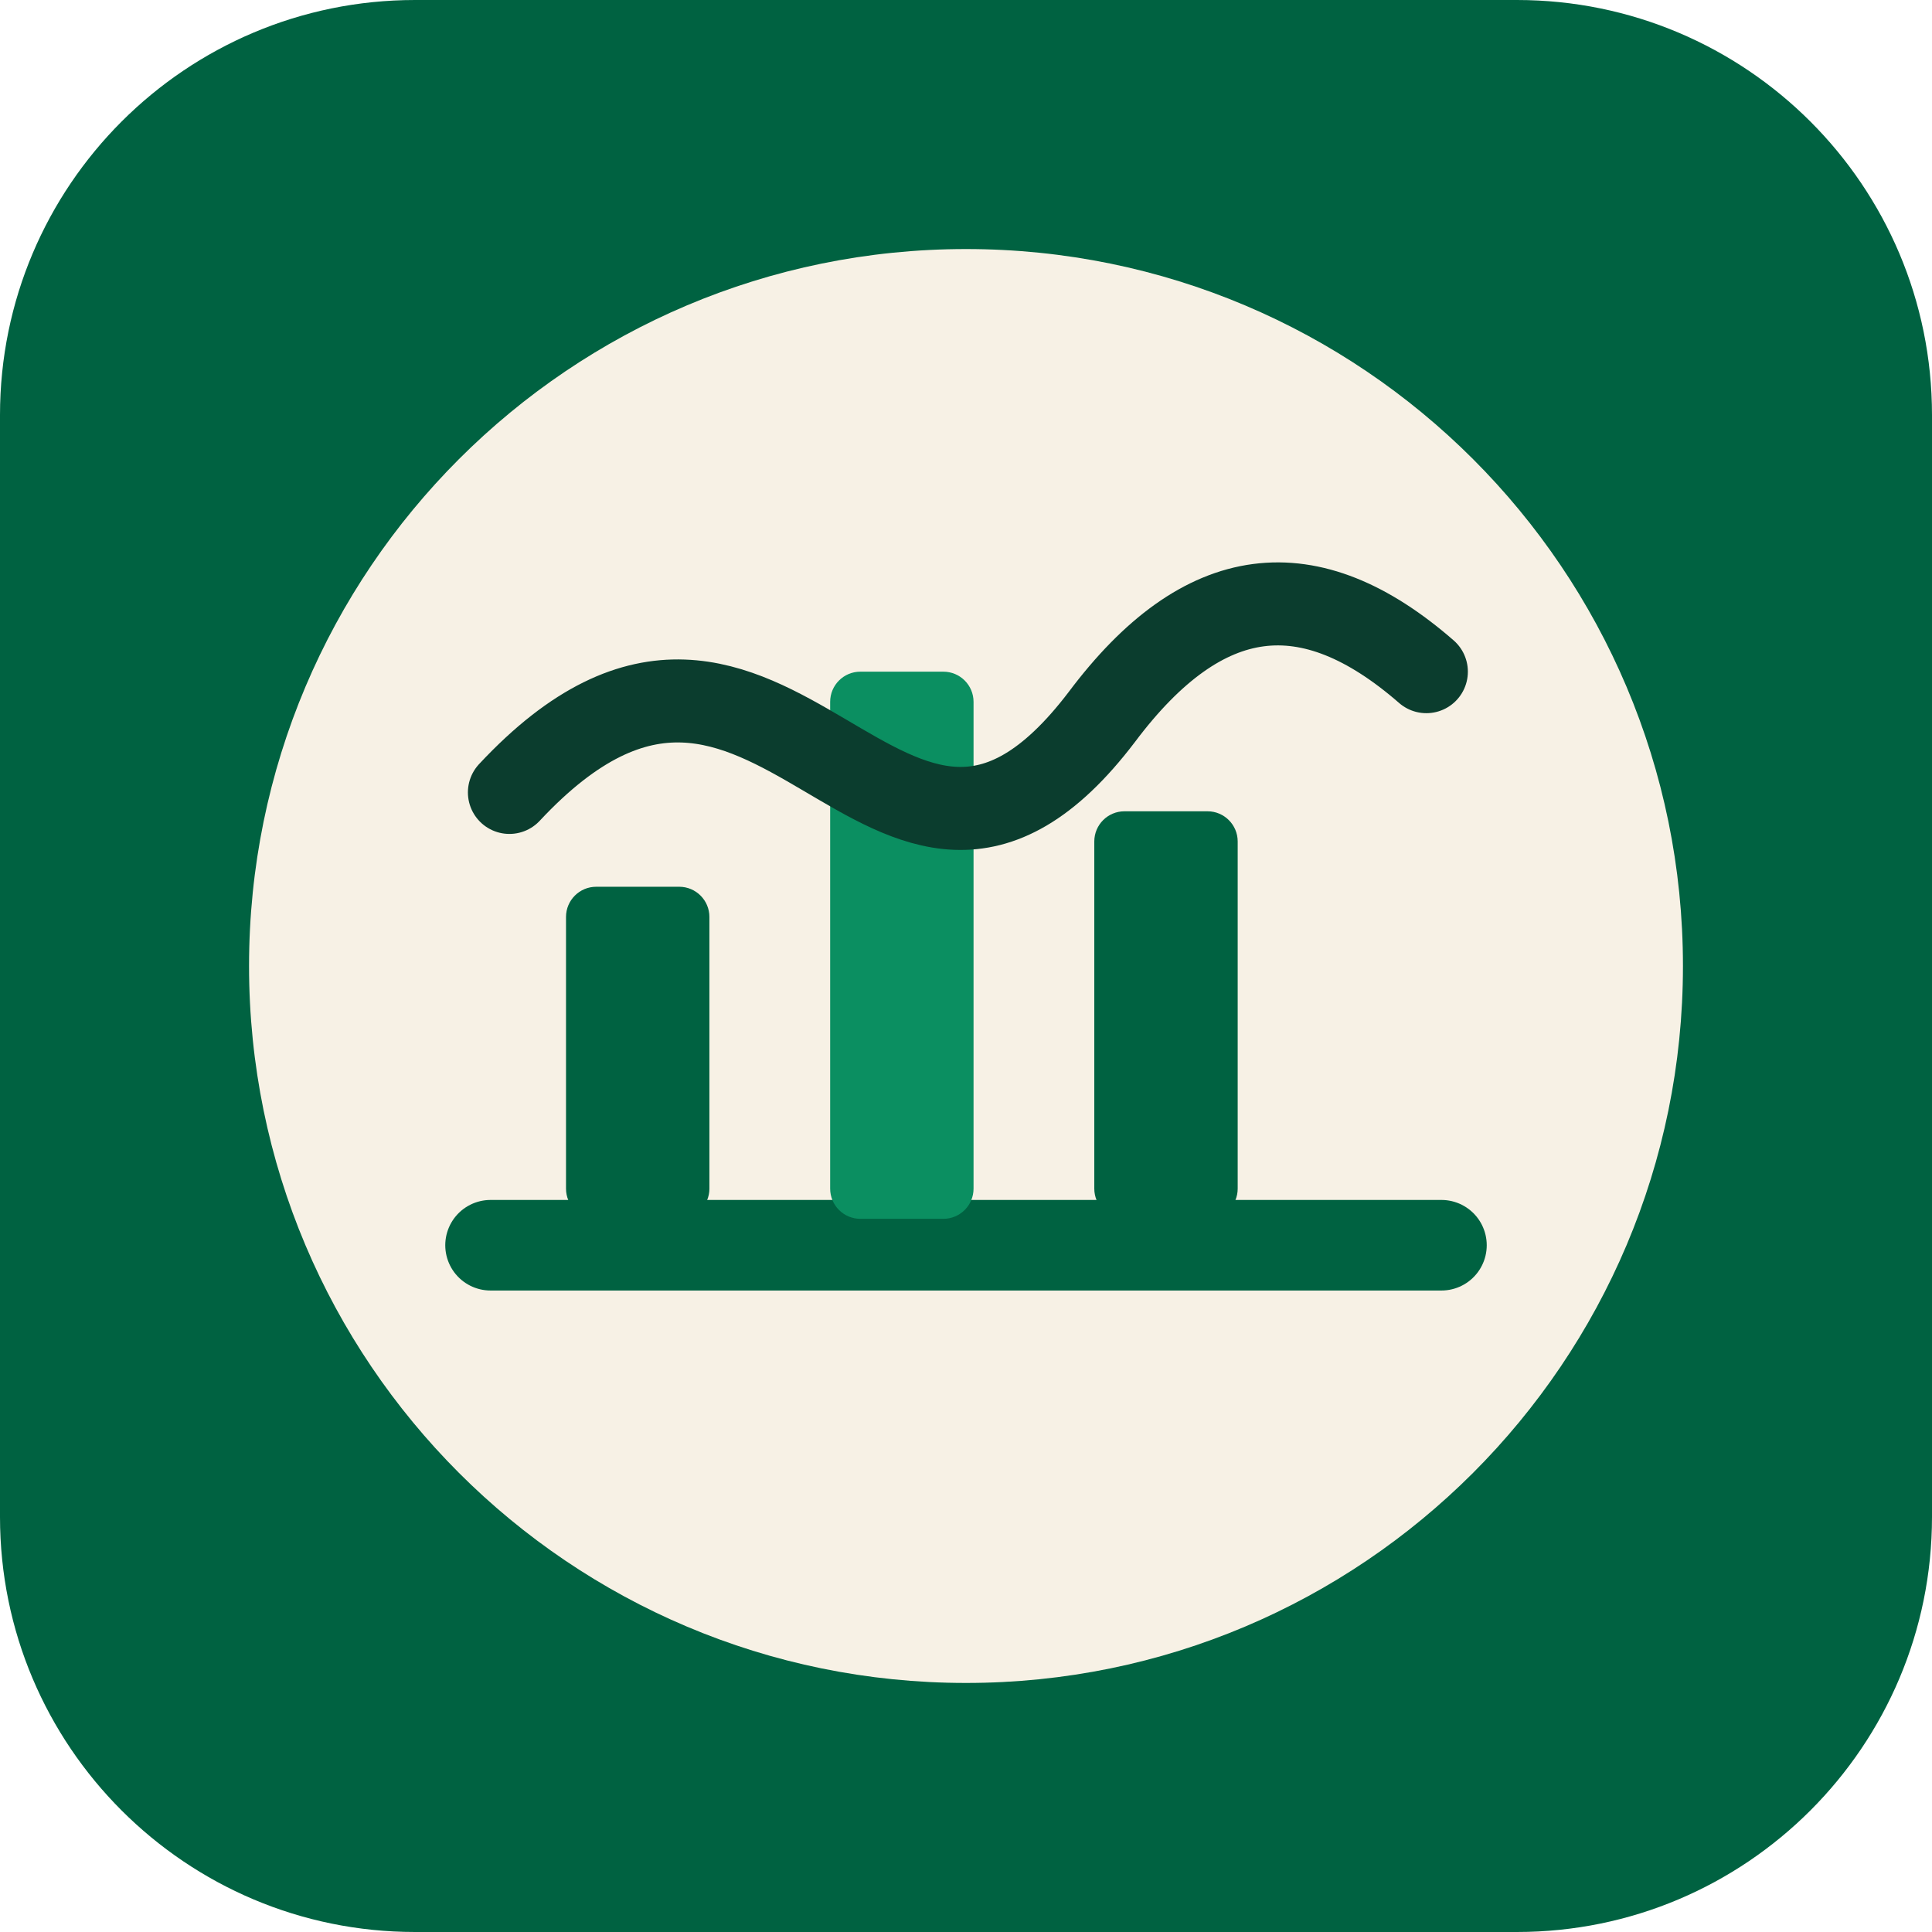
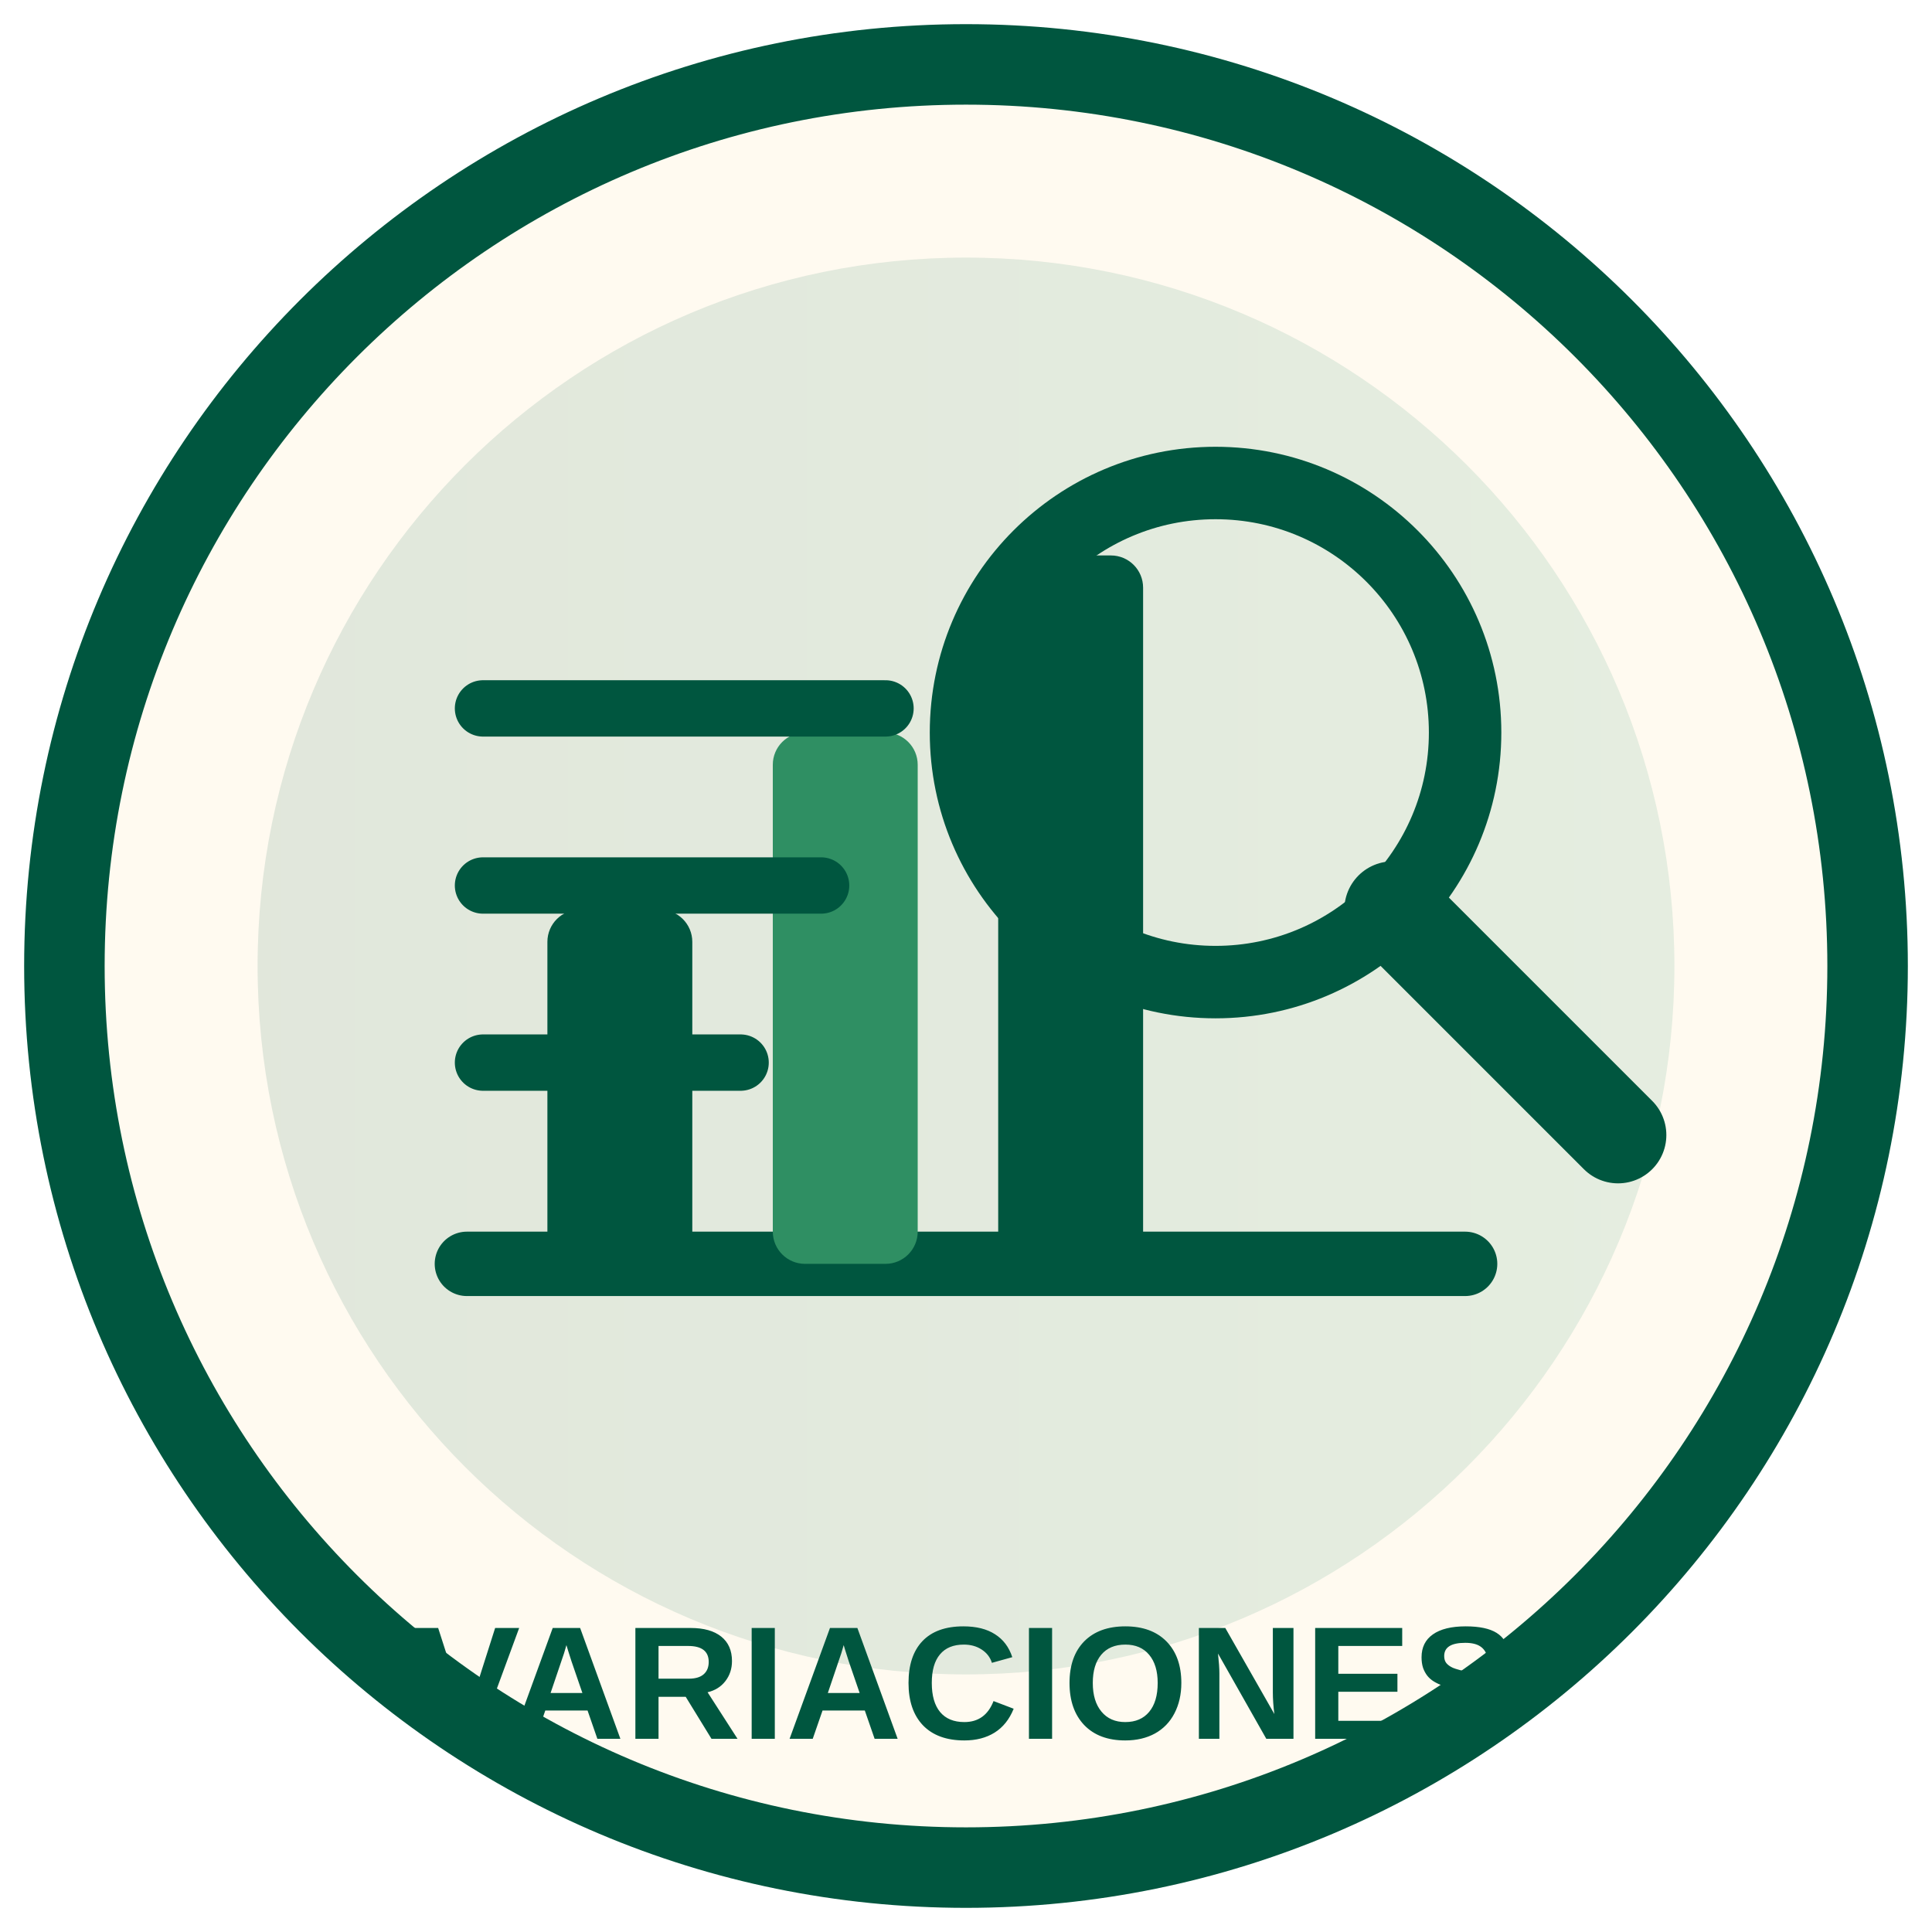
- <svg xmlns="http://www.w3.org/2000/svg" viewBox="0 0 512 512">
-   <rect width="512" height="512" rx="110" fill="#006241" />
-   <circle cx="256" cy="256" r="190" fill="#f7f1e5" />
-   <path d="M130 330h252" stroke="#006241" stroke-width="24" stroke-linecap="round" />
-   <rect x="150" y="235" width="38" height="88" rx="8" fill="#006241" />
-   <rect x="220" y="178" width="38" height="145" rx="8" fill="#0b8f61" />
-   <rect x="290" y="215" width="38" height="108" rx="8" fill="#006241" />
-   <path d="M135 210c70-75 100 55 157-20 27-36 55-39 86-12" fill="none" stroke="#0b3d2e" stroke-width="22" stroke-linecap="round" />
+ <svg xmlns="http://www.w3.org/2000/svg" viewBox="0 0 240 240">
+   <defs>
+     <linearGradient id="g" x1="0" x2="1">
+       <stop stop-color="#00563f" />
+       <stop offset="1" stop-color="#1f8b64" />
+     </linearGradient>
+   </defs>
+   <circle cx="120" cy="120" r="112" fill="#fffaf0" stroke="#00563f" stroke-width="10" />
+   <circle cx="120" cy="120" r="88" fill="url(#g)" opacity=".12" />
+   <path d="M58 157h124" stroke="#00563f" stroke-width="8" stroke-linecap="round" />
+   <rect x="68" y="113" width="18" height="44" rx="4" fill="#00563f" />
+   <rect x="96" y="91" width="18" height="66" rx="4" fill="#2f8f63" />
+   <rect x="124" y="69" width="18" height="88" rx="4" fill="#00563f" />
+   <path d="M60 88h50m-50 22h42m-42 22h32" stroke="#00563f" stroke-width="7" stroke-linecap="round" />
+   <circle cx="151" cy="91" r="31" fill="none" stroke="#00563f" stroke-width="9" />
+   <path d="M173 113l28 28" stroke="#00563f" stroke-width="12" stroke-linecap="round" />
+   <text x="120" y="216" text-anchor="middle" font-family="Arial" font-weight="800" font-size="20" fill="#00563f">VARIACIONES</text>
</svg>
